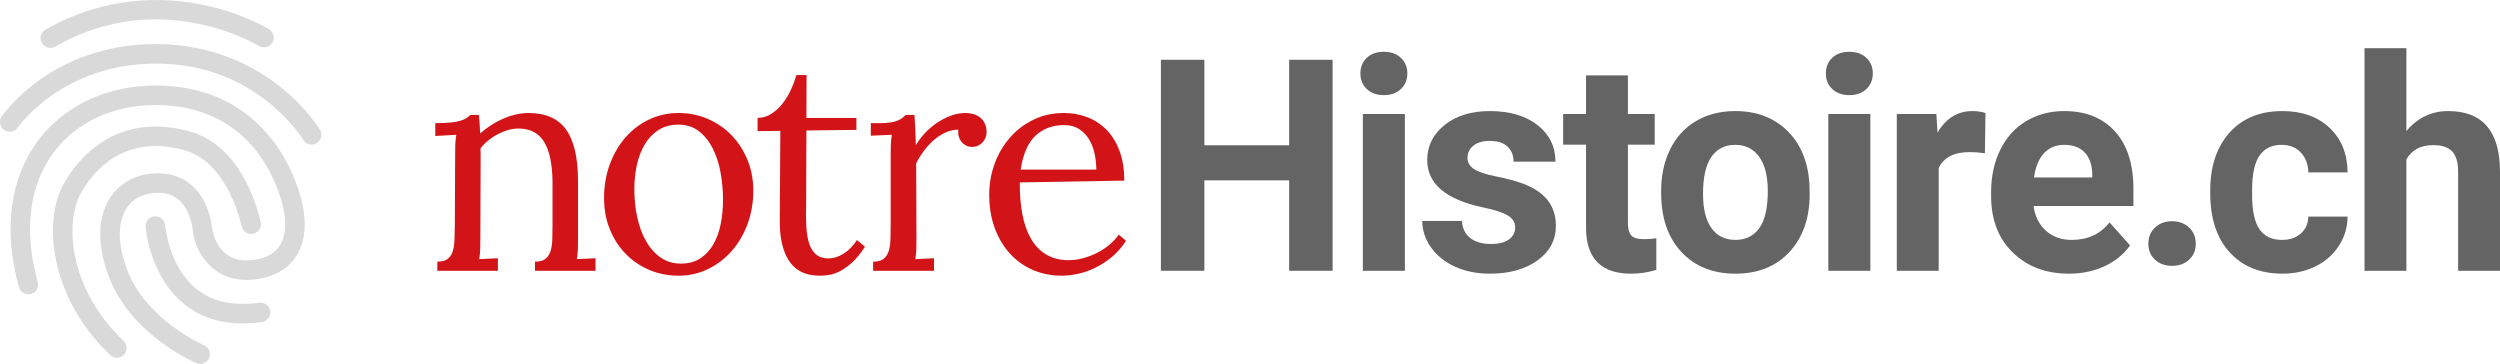
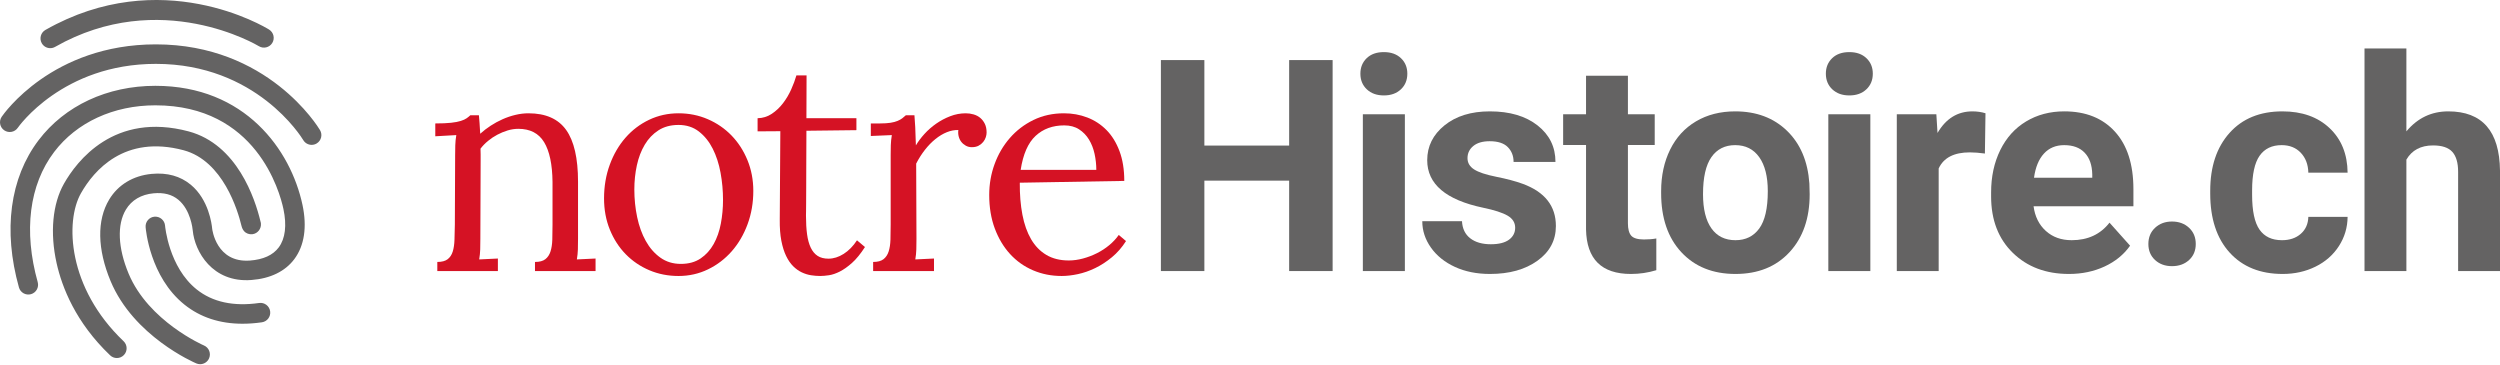
- <svg xmlns="http://www.w3.org/2000/svg" version="1.1" id="XMLID_1_" x="0px" y="0px" viewBox="0 0 1751.14 254.896" enable-background="new 0 0 1751.14 254.896" xml:space="preserve">
-   <g id="nh-brand">
+ <svg xmlns="http://www.w3.org/2000/svg" version="1.1" id="Calque_1" x="0px" y="0px" viewBox="0 0 538.389 78.431" enable-background="new 0 0 538.389 78.431" xml:space="preserve">
+   <g>
    <g>
+       <path fill="#D51224" d="M98.017,33.367c0-0.686,0.01-1.382,0.031-2.089c0.021-0.707,0.094-1.436,0.219-2.186l-4.525,0.257    v-2.764c1.393,0,2.527-0.048,3.401-0.145c0.874-0.096,1.576-0.23,2.107-0.402c0.53-0.171,0.941-0.358,1.232-0.562    c0.291-0.204,0.562-0.423,0.812-0.659h1.841c0.041,0.493,0.088,1.056,0.14,1.687c0.052,0.633,0.099,1.399,0.141,2.299    c0.686-0.622,1.44-1.2,2.262-1.736c0.822-0.536,1.68-1.002,2.575-1.398c0.894-0.397,1.815-0.708,2.762-0.932    c0.946-0.225,1.877-0.338,2.793-0.338c3.703,0,6.408,1.195,8.114,3.584c1.706,2.39,2.559,6.102,2.559,11.138v12.279    c0,0.879-0.011,1.655-0.031,2.33c-0.021,0.675-0.094,1.388-0.219,2.138l4.026-0.193v2.7h-13.045v-1.961    c0.978,0,1.721-0.198,2.232-0.595c0.509-0.396,0.878-0.948,1.107-1.655c0.229-0.707,0.359-1.553,0.391-2.539    c0.031-0.986,0.046-2.068,0.046-3.247v-9.193c-0.042-3.793-0.645-6.648-1.81-8.566s-3.017-2.877-5.555-2.877    c-0.77,0-1.54,0.118-2.309,0.353c-0.77,0.237-1.509,0.542-2.216,0.917s-1.373,0.819-1.997,1.334    c-0.624,0.514-1.165,1.071-1.623,1.671c0.021,0.386,0.031,0.799,0.031,1.238v1.334l-0.062,16.811c0,0.879-0.011,1.655-0.031,2.33    c-0.021,0.675-0.094,1.388-0.219,2.138l4.026-0.193v2.7h-13.045v-1.961c0.978,0,1.722-0.198,2.232-0.595    c0.509-0.396,0.874-0.948,1.092-1.655c0.219-0.707,0.343-1.553,0.374-2.539c0.032-0.986,0.058-2.068,0.079-3.247L98.017,33.367z    " />
+       <path fill="#D51224" d="M146.126,26.906c-1.685,0-3.126,0.387-4.322,1.159c-1.197,0.772-2.18,1.802-2.949,3.089    c-0.77,1.287-1.337,2.767-1.701,4.441c-0.364,1.673-0.546,3.41-0.546,5.213c0,2.038,0.203,4.022,0.608,5.952    c0.406,1.931,1.025,3.642,1.857,5.133c0.832,1.491,1.877,2.686,3.137,3.588c1.258,0.901,2.73,1.351,4.415,1.351    c1.685,0,3.105-0.391,4.26-1.174c1.155-0.783,2.091-1.818,2.809-3.106c0.718-1.286,1.233-2.756,1.545-4.408    c0.312-1.652,0.468-3.346,0.468-5.084c0-1.974-0.177-3.926-0.531-5.857c-0.354-1.93-0.916-3.657-1.685-5.18    c-0.77-1.523-1.763-2.757-2.98-3.701C149.294,27.378,147.832,26.906,146.126,26.906 M146.126,24.399    c2.247,0,4.348,0.423,6.304,1.27c1.955,0.847,3.656,2.014,5.102,3.504c1.446,1.489,2.591,3.257,3.433,5.303    c0.843,2.047,1.264,4.259,1.264,6.638c0,2.55-0.411,4.939-1.233,7.168c-0.822,2.229-1.956,4.168-3.401,5.818    c-1.447,1.65-3.152,2.952-5.118,3.905c-1.966,0.954-4.084,1.431-6.351,1.431c-2.247,0-4.343-0.413-6.288-1.238    c-1.946-0.825-3.641-1.977-5.087-3.455c-1.446-1.479-2.585-3.241-3.417-5.288c-0.833-2.046-1.249-4.291-1.249-6.734    c0-2.592,0.411-5.009,1.233-7.248c0.822-2.239,1.95-4.179,3.386-5.818c1.436-1.64,3.131-2.926,5.087-3.858    C141.746,24.865,143.858,24.399,146.126,24.399" />
+       <path fill="#D51224" d="M163.15,25.459c1.123-0.021,2.143-0.338,3.058-0.948c0.916-0.611,1.722-1.371,2.419-2.282    c0.697-0.911,1.284-1.902,1.763-2.974c0.478-1.071,0.853-2.078,1.124-3.021h2.184c0,1.757-0.005,3.396-0.015,4.918    c-0.011,1.522-0.016,2.957-0.016,4.307h10.766v2.572l-10.766,0.128c-0.021,2.85-0.031,5.283-0.031,7.297s-0.006,3.696-0.016,5.046    c-0.011,1.35-0.016,2.416-0.016,3.198c0,0.783-0.005,1.378-0.015,1.785c-0.011,0.407-0.016,0.669-0.016,0.787v0.209    c0,1.5,0.078,2.824,0.234,3.97c0.156,1.146,0.422,2.111,0.796,2.893c0.375,0.782,0.869,1.371,1.483,1.768    c0.613,0.396,1.388,0.594,2.324,0.594c1.103,0,2.195-0.342,3.277-1.028s2.039-1.661,2.871-2.925l1.717,1.446    c-0.937,1.457-1.868,2.599-2.793,3.423c-0.926,0.826-1.806,1.447-2.637,1.865c-0.833,0.417-1.608,0.68-2.325,0.787    c-0.718,0.107-1.348,0.161-1.888,0.161c-0.646,0-1.306-0.054-1.982-0.161s-1.342-0.316-1.997-0.627    c-0.656-0.31-1.27-0.75-1.842-1.318c-0.572-0.567-1.076-1.301-1.513-2.201c-0.437-0.9-0.78-1.993-1.03-3.279    s-0.364-2.807-0.343-4.564l0.125-19.03l-4.9,0.033V25.459z" />
+       <path fill="#D51224" d="M206.385,27.999c-0.811-0.021-1.634,0.134-2.465,0.466c-0.833,0.333-1.649,0.82-2.45,1.463    s-1.556,1.414-2.263,2.314c-0.707,0.9-1.342,1.897-1.903,2.989l0.062,16.169c0,0.879-0.011,1.655-0.031,2.33    c-0.021,0.675-0.094,1.388-0.219,2.138l4.026-0.193v2.7h-13.107v-1.961c0.978,0,1.721-0.198,2.231-0.595    c0.51-0.396,0.879-0.948,1.108-1.655c0.229-0.707,0.359-1.553,0.39-2.539c0.032-0.986,0.047-2.068,0.047-3.247v-15.043    c0-0.685,0.01-1.377,0.031-2.073c0.021-0.696,0.094-1.42,0.219-2.17l-4.525,0.193v-2.7h1.966c0.915,0,1.674-0.048,2.278-0.145    c0.603-0.096,1.108-0.23,1.514-0.402c0.405-0.171,0.743-0.358,1.014-0.562c0.27-0.203,0.53-0.423,0.78-0.659h1.841    c0.063,0.686,0.12,1.538,0.172,2.555c0.051,1.018,0.098,2.331,0.14,3.938c0.479-0.814,1.093-1.634,1.841-2.459    c0.749-0.825,1.592-1.564,2.528-2.218c0.936-0.653,1.945-1.189,3.027-1.607c1.082-0.418,2.195-0.627,3.34-0.627    c0.582,0,1.149,0.08,1.7,0.241c0.551,0.161,1.03,0.413,1.436,0.756c0.406,0.343,0.733,0.771,0.983,1.285    c0.25,0.515,0.374,1.136,0.374,1.865c0,0.3-0.057,0.632-0.171,0.996c-0.115,0.365-0.302,0.707-0.562,1.029    c-0.26,0.321-0.588,0.589-0.983,0.803c-0.395,0.215-0.885,0.322-1.467,0.322c-0.479,0-0.91-0.107-1.295-0.322    c-0.385-0.214-0.707-0.487-0.967-0.819c-0.261-0.332-0.448-0.718-0.562-1.158C206.347,28.958,206.322,28.492,206.385,27.999    " />
+       <path fill="#D51224" d="M229.2,27.003c-2.496,0-4.556,0.752-6.179,2.258c-1.623,1.506-2.695,3.946-3.214,7.32h16.29    c0-1.153-0.125-2.3-0.375-3.444c-0.249-1.142-0.65-2.167-1.201-3.075c-0.552-0.907-1.264-1.644-2.138-2.21    C231.508,27.286,230.447,27.003,229.2,27.003 M242.119,38.96l-22.501,0.386c-0.021,2.533,0.167,4.831,0.562,6.892    s1.019,3.822,1.873,5.281c0.852,1.461,1.95,2.588,3.292,3.382c1.342,0.795,2.949,1.192,4.822,1.192    c0.998,0,2.017-0.141,3.058-0.421c1.04-0.28,2.044-0.662,3.011-1.148c0.968-0.485,1.857-1.066,2.669-1.745    c0.811-0.679,1.487-1.407,2.028-2.183l1.56,1.318c-0.873,1.371-1.888,2.534-3.042,3.487c-1.155,0.954-2.352,1.731-3.589,2.331    c-1.238,0.6-2.481,1.034-3.729,1.302c-1.249,0.267-2.414,0.401-3.496,0.401c-2.205,0-4.259-0.407-6.163-1.221    c-1.904-0.814-3.553-1.982-4.946-3.504c-1.395-1.521-2.492-3.353-3.293-5.496c-0.801-2.143-1.201-4.554-1.201-7.233    c0-2.314,0.384-4.526,1.154-6.637c0.77-2.111,1.862-3.98,3.277-5.609c1.415-1.628,3.11-2.925,5.087-3.89    c1.976-0.964,4.171-1.446,6.585-1.446c1.768,0,3.437,0.3,5.008,0.9c1.571,0.6,2.95,1.5,4.135,2.7    c1.186,1.2,2.123,2.716,2.809,4.548C241.776,34.379,242.119,36.517,242.119,38.96" />
+     </g>
+     <polygon fill="#646363" points="286.987,58.374 277.625,58.374 277.625,38.901 259.368,38.901 259.368,58.374    250.006,58.374 250.006,12.937 259.368,12.937 259.368,31.349 277.625,31.349 277.625,12.937 286.987,12.937  " />
+     <g>
+       <path fill="#646363" d="M302.548,58.374h-9.05v-33.766h9.05V58.374z M292.967,15.87c0-1.352,0.452-2.465,1.358-3.339    c0.905-0.874,2.137-1.311,3.698-1.311c1.539,0,2.766,0.437,3.682,1.311c0.915,0.874,1.373,1.987,1.373,3.339    c0,1.373-0.463,2.497-1.388,3.37c-0.927,0.874-2.149,1.311-3.667,1.311c-1.519,0-2.742-0.437-3.667-1.311    C293.43,18.367,292.967,17.243,292.967,15.87" />
+       <path fill="#646363" d="M326.301,49.043c0-1.102-0.546-1.971-1.638-2.606c-1.093-0.634-2.846-1.201-5.259-1.701    c-8.031-1.685-12.046-5.096-12.046-10.236c0-2.995,1.243-5.497,3.729-7.505c2.486-2.008,5.737-3.011,9.753-3.011    c4.285,0,7.713,1.009,10.282,3.027c2.57,2.018,3.855,4.639,3.855,7.864h-9.019c0-1.29-0.417-2.356-1.249-3.199    c-0.832-0.842-2.132-1.264-3.901-1.264c-1.519,0-2.694,0.344-3.526,1.03c-0.832,0.687-1.248,1.56-1.248,2.622    c0,0.998,0.473,1.805,1.42,2.418c0.946,0.614,2.543,1.144,4.79,1.592c2.247,0.447,4.14,0.952,5.68,1.513    c4.764,1.748,7.146,4.775,7.146,9.082c0,3.079-1.321,5.57-3.963,7.474c-2.643,1.903-6.054,2.855-10.236,2.855    c-2.83,0-5.342-0.504-7.537-1.513c-2.195-1.009-3.916-2.393-5.165-4.151c-1.248-1.758-1.872-3.656-1.872-5.695h8.551    c0.083,1.602,0.676,2.829,1.779,3.682c1.102,0.854,2.579,1.28,4.431,1.28c1.727,0,3.032-0.328,3.917-0.983    C325.859,50.962,326.301,50.104,326.301,49.043" />
+       <path fill="#646363" d="M350.58,16.307v8.301h5.773v6.616h-5.773v16.852c0,1.249,0.239,2.143,0.718,2.684    c0.478,0.541,1.393,0.811,2.746,0.811c0.999,0,1.883-0.072,2.653-0.218v6.835c-1.769,0.54-3.589,0.811-5.462,0.811    c-6.324,0-9.549-3.194-9.674-9.581v-18.194h-4.931v-6.616h4.931v-8.301H350.58z" />
+       <path fill="#646363" d="M366.755,41.819c0,3.209,0.603,5.663,1.81,7.361c1.206,1.698,2.934,2.547,5.18,2.547    c2.185,0,3.891-0.839,5.118-2.516c1.228-1.677,1.842-4.36,1.842-8.048c0-3.146-0.614-5.584-1.842-7.314    c-1.227-1.729-2.954-2.594-5.18-2.594c-2.206,0-3.912,0.86-5.118,2.578C367.358,35.553,366.755,38.215,366.755,41.819     M357.736,41.179c0-3.349,0.645-6.335,1.935-8.957c1.29-2.621,3.146-4.65,5.57-6.085c2.424-1.436,5.238-2.153,8.442-2.153    c4.556,0,8.275,1.394,11.157,4.181c2.881,2.789,4.488,6.575,4.821,11.36l0.062,2.309c0,5.181-1.445,9.337-4.337,12.468    s-6.772,4.696-11.641,4.696c-4.868,0-8.753-1.56-11.656-4.681c-2.902-3.121-4.353-7.365-4.353-12.732V41.179z" />
+       <path fill="#646363" d="M402.79,58.374h-9.05v-33.766h9.05V58.374z M393.209,15.87c0-1.352,0.452-2.465,1.357-3.339    c0.905-0.874,2.138-1.311,3.699-1.311c1.539,0,2.766,0.437,3.682,1.311c0.915,0.874,1.373,1.987,1.373,3.339    c0,1.373-0.463,2.497-1.389,3.37c-0.925,0.874-2.148,1.311-3.666,1.311c-1.519,0-2.742-0.437-3.667-1.311    C393.672,18.367,393.209,17.243,393.209,15.87" />
+       <path fill="#646363" d="M427.46,33.065c-1.228-0.166-2.309-0.25-3.246-0.25c-3.412,0-5.648,1.155-6.709,3.464v22.095h-9.019    v-33.766h8.519l0.25,4.026c1.81-3.1,4.317-4.65,7.521-4.65c0.999,0,1.935,0.135,2.809,0.405L427.46,33.065z" />
+       <path fill="#646363" d="M444.526,31.256c-1.789,0-3.241,0.606-4.353,1.818c-1.114,1.212-1.826,2.947-2.138,5.203h12.545v-0.721    c-0.042-2.006-0.582-3.557-1.623-4.655C447.917,31.803,446.44,31.256,444.526,31.256 M445.556,58.998    c-4.952,0-8.983-1.518-12.093-4.556c-3.11-3.038-4.666-7.084-4.666-12.14v-0.874c0-3.391,0.656-6.423,1.966-9.097    c1.311-2.673,3.168-4.732,5.571-6.179c2.403-1.445,5.144-2.169,8.223-2.169c4.619,0,8.255,1.457,10.907,4.369    c2.653,2.914,3.979,7.043,3.979,12.39v3.682h-21.502c0.291,2.206,1.171,3.974,2.637,5.306c1.467,1.331,3.324,1.997,5.571,1.997    c3.474,0,6.189-1.259,8.145-3.776l4.431,4.962c-1.352,1.914-3.183,3.407-5.492,4.478    C450.923,58.462,448.365,58.998,445.556,58.998" />
+       <path fill="#646363" d="M462.664,52.543c0-1.436,0.484-2.6,1.451-3.495c0.967-0.894,2.179-1.342,3.636-1.342    c1.477,0,2.699,0.448,3.667,1.342c0.967,0.895,1.451,2.059,1.451,3.495c0,1.415-0.479,2.564-1.436,3.449    c-0.957,0.884-2.184,1.326-3.682,1.326c-1.478,0-2.695-0.442-3.651-1.326C463.142,55.107,462.664,53.958,462.664,52.543" />
+       <path fill="#646363" d="M491.433,51.727c1.664,0,3.016-0.457,4.057-1.373c1.04-0.915,1.581-2.133,1.623-3.651h8.457    c-0.021,2.288-0.645,4.384-1.873,6.288c-1.227,1.904-2.907,3.381-5.04,4.431c-2.132,1.051-4.489,1.576-7.068,1.576    c-4.827,0-8.634-1.534-11.422-4.603c-2.788-3.068-4.182-7.307-4.182-12.717v-0.593c0-5.201,1.384-9.351,4.151-12.451    s6.564-4.65,11.391-4.65c4.223,0,7.609,1.201,10.158,3.604c2.548,2.403,3.843,5.602,3.885,9.596h-8.457    c-0.042-1.756-0.583-3.184-1.623-4.282c-1.041-1.098-2.414-1.647-4.119-1.647c-2.102,0-3.688,0.766-4.76,2.297    c-1.071,1.532-1.607,4.017-1.607,7.454v0.938c0,3.48,0.531,5.981,1.592,7.501C487.657,50.967,489.269,51.727,491.433,51.727    " />
+       <path fill="#646363" d="M518.229,28.291c2.392-2.871,5.399-4.307,9.019-4.307c7.323,0,11.037,4.255,11.141,12.764v21.627h-9.019    v-21.377c0-1.935-0.416-3.365-1.248-4.291c-0.832-0.926-2.216-1.389-4.151-1.389c-2.642,0-4.556,1.02-5.742,3.059v23.998h-9.019    v-47.935h9.019V28.291z" />
      <g>
-         <path fill="#D21419" d="M318.806,108.323c0-2.231,0.033-4.495,0.101-6.795c0.068-2.3,0.306-4.671,0.712-7.11     l-14.718,0.836v-8.99c4.531,0,8.219-0.156,11.062-0.472c2.843-0.312,5.126-0.748,6.853-1.308     c1.724-0.556,3.061-1.164,4.007-1.828c0.947-0.663,1.828-1.376,2.641-2.143h5.988     c0.133,1.603,0.286,3.435,0.455,5.487c0.169,2.059,0.322,4.55,0.459,7.478     c2.231-2.023,4.684-3.903,7.357-5.646c2.674-1.743,5.464-3.259,8.375-4.547     c2.908-1.291,5.903-2.303,8.983-3.031c3.077-0.732,6.105-1.099,9.084-1.099     c12.044,0,20.842,3.887,26.391,11.657c5.549,7.774,8.323,19.847,8.323,36.227v39.938     c0,2.859-0.036,5.383-0.101,7.579c-0.068,2.196-0.306,4.514-0.712,6.954l13.095-0.628v8.782h-42.43v-6.378     c3.181,0,5.598-0.644,7.26-1.935c1.655-1.288,2.856-3.083,3.601-5.383c0.745-2.3,1.168-5.051,1.272-8.258     c0.101-3.207,0.15-6.726,0.15-10.561v-29.901c-0.137-12.337-2.098-21.623-5.887-27.861     c-3.789-6.238-9.813-9.358-18.068-9.358c-2.505,0-5.009,0.384-7.51,1.148c-2.505,0.771-4.908,1.763-7.208,2.983     c-2.3,1.22-4.466,2.664-6.495,4.339c-2.03,1.672-3.789,3.483-5.279,5.435     c0.068,1.256,0.101,2.599,0.101,4.027v4.339l-0.202,54.679c0,2.859-0.036,5.383-0.101,7.579     c-0.068,2.196-0.306,4.514-0.712,6.954l13.095-0.628v8.782h-42.43v-6.378c3.181,0,5.601-0.644,7.26-1.935     c1.655-1.288,2.843-3.083,3.552-5.383c0.712-2.3,1.116-5.051,1.216-8.258c0.104-3.207,0.189-6.726,0.257-10.561     L318.806,108.323z" />
-       </g>
-       <g>
-         <path fill="#D21419" d="M475.282,87.308c-5.481,0-10.168,1.259-14.058,3.77c-3.893,2.511-7.091,5.861-9.592,10.047     c-2.504,4.186-4.349,9-5.533,14.445c-1.184,5.441-1.776,11.091-1.776,16.956     c0,6.629,0.66,13.082,1.978,19.359c1.321,6.281,3.334,11.846,6.04,16.695     c2.706,4.85,6.105,8.736,10.203,11.67c4.092,2.931,8.88,4.394,14.36,4.394c5.481,0,10.099-1.272,13.856-3.818     c3.757-2.547,6.801-5.913,9.136-10.102c2.335-4.183,4.01-8.964,5.025-14.337     c1.015-5.373,1.522-10.883,1.522-16.536c0-6.42-0.576-12.77-1.727-19.05     c-1.151-6.277-2.979-11.895-5.481-16.848c-2.505-4.954-5.734-8.967-9.693-12.038S480.83,87.308,475.282,87.308      M475.282,79.154c7.309,0,14.142,1.376,20.504,4.131c6.359,2.755,11.891,6.551,16.595,11.397     c4.703,4.843,8.427,10.594,11.166,17.248c2.742,6.658,4.111,13.853,4.111,21.59     c0,8.294-1.337,16.064-4.01,23.314c-2.674,7.25-6.362,13.557-11.062,18.923     c-4.707,5.367-10.252,9.601-16.647,12.701c-6.395,3.103-13.283,4.654-20.657,4.654     c-7.309,0-14.126-1.343-20.452-4.027c-6.33-2.683-11.842-6.43-16.546-11.238     c-4.703-4.811-8.408-10.541-11.114-17.2c-2.709-6.655-4.062-13.957-4.062-21.903     c0-8.431,1.337-16.292,4.01-23.575c2.674-7.282,6.346-13.592,11.013-18.923     c4.671-5.334,10.184-9.517,16.546-12.548C461.035,80.669,467.905,79.154,475.282,79.154" />
-       </g>
-       <g>
-         <path fill="#D21419" d="M530.653,82.604c3.653-0.068,6.97-1.099,9.946-3.083c2.979-1.987,5.601-4.459,7.868-7.422     c2.267-2.963,4.176-6.186,5.734-9.673c1.555-3.483,2.774-6.759,3.656-9.826h7.104     c0,5.715-0.016,11.046-0.049,15.996c-0.036,4.95-0.052,9.618-0.052,14.009h35.017V90.97l-35.017,0.416     c-0.068,9.27-0.101,17.183-0.101,23.734c0,6.551-0.019,12.021-0.052,16.412     c-0.036,4.391-0.049,7.858-0.049,10.402c0,2.547-0.019,4.482-0.052,5.806c-0.036,1.324-0.052,2.176-0.052,2.56     v0.68c0,4.879,0.254,9.185,0.761,12.913c0.507,3.727,1.373,6.866,2.589,9.41     c1.22,2.543,2.826,4.459,4.824,5.75c1.994,1.288,4.514,1.932,7.559,1.932c3.587,0,7.139-1.112,10.659-3.344     c3.519-2.231,6.632-5.402,9.338-9.514l5.585,4.703c-3.048,4.739-6.076,8.453-9.084,11.133     c-3.012,2.687-5.874,4.707-8.577,6.066c-2.709,1.356-5.23,2.212-7.562,2.56     c-2.335,0.348-4.385,0.524-6.141,0.524c-2.101,0-4.248-0.176-6.447-0.524c-2.199-0.348-4.365-1.028-6.495-2.039     c-2.134-1.008-4.131-2.439-5.991-4.287c-1.861-1.844-3.5-4.232-4.921-7.159     c-1.421-2.927-2.537-6.482-3.35-10.665c-0.813-4.183-1.184-9.13-1.116-14.845l0.407-61.896l-15.938,0.107     V82.604z" />
-       </g>
-       <g>
-         <path fill="#D21419" d="M671.277,90.863c-2.638-0.068-5.315,0.436-8.018,1.516     c-2.709,1.083-5.364,2.667-7.969,4.758c-2.605,2.091-5.061,4.599-7.361,7.526     c-2.3,2.927-4.365,6.17-6.19,9.722l0.202,52.591c0,2.859-0.036,5.383-0.101,7.579     c-0.068,2.196-0.306,4.514-0.712,6.954l13.095-0.628v8.782h-42.631v-6.378c3.181,0,5.598-0.644,7.256-1.935     c1.659-1.288,2.859-3.083,3.604-5.383c0.745-2.3,1.168-5.051,1.269-8.258c0.104-3.207,0.153-6.726,0.153-10.561     v-48.928c0-2.228,0.033-4.479,0.101-6.743c0.068-2.264,0.306-4.619,0.712-7.058l-14.718,0.628v-8.782h6.394     c2.976,0,5.445-0.156,7.409-0.472c1.961-0.312,3.604-0.748,4.924-1.308c1.317-0.556,2.417-1.164,3.298-1.828     c0.878-0.66,1.724-1.376,2.537-2.143h5.988c0.205,2.231,0.39,5.002,0.559,8.31     c0.166,3.311,0.319,7.582,0.455,12.809c1.558-2.648,3.555-5.315,5.988-7.998c2.436-2.683,5.178-5.087,8.222-7.214     c3.044-2.124,6.326-3.867,9.845-5.227c3.519-1.36,7.139-2.039,10.864-2.039c1.893,0,3.737,0.26,5.529,0.784     c1.792,0.524,3.35,1.343,4.671,2.459c1.321,1.116,2.384,2.508,3.197,4.179     c0.813,1.675,1.216,3.695,1.216,6.066c0,0.976-0.185,2.056-0.556,3.24c-0.374,1.187-0.982,2.3-1.828,3.347     c-0.846,1.044-1.913,1.916-3.197,2.612c-1.285,0.699-2.878,1.047-4.771,1.047c-1.558,0-2.96-0.348-4.212-1.047     c-1.252-0.696-2.3-1.584-3.145-2.664c-0.849-1.08-1.457-2.335-1.828-3.767     C671.157,93.983,671.075,92.467,671.277,90.863" />
-       </g>
-       <g>
-         <path fill="#D21419" d="M745.484,87.624c-8.118,0-14.819,2.446-20.098,7.344s-8.766,12.835-10.454,23.809h52.984     c0-3.75-0.407-7.481-1.22-11.202c-0.81-3.714-2.114-7.048-3.906-10.002c-1.795-2.95-4.111-5.347-6.954-7.188     C752.994,88.545,749.543,87.624,745.484,87.624 M787.507,126.515l-73.186,1.256     c-0.068,8.239,0.543,15.713,1.828,22.417c1.285,6.704,3.314,12.431,6.092,17.177     c2.771,4.752,6.343,8.418,10.707,11c4.365,2.586,9.592,3.877,15.684,3.877c3.246,0,6.56-0.459,9.946-1.369     c3.383-0.911,6.648-2.153,9.793-3.734c3.148-1.577,6.04-3.467,8.681-5.676c2.638-2.208,4.837-4.576,6.596-7.1     l5.074,4.287c-2.84,4.459-6.141,8.242-9.894,11.342c-3.757,3.103-7.65,5.63-11.673,7.582     c-4.027,1.952-8.07,3.363-12.129,4.235c-4.062,0.868-7.852,1.304-11.371,1.304     c-7.172,0-13.853-1.324-20.046-3.971s-11.556-6.447-16.087-11.397c-4.537-4.947-8.105-10.906-10.711-17.876     c-2.605-6.97-3.906-14.812-3.906-23.526c0-7.526,1.249-14.721,3.753-21.587s6.056-12.945,10.659-18.244     c4.602-5.295,10.116-9.514,16.546-12.652c6.427-3.135,13.566-4.703,21.418-4.703     c5.75,0,11.179,0.976,16.289,2.927c5.11,1.952,9.595,4.879,13.449,8.782     c3.857,3.903,6.905,8.834,9.136,14.793C786.391,111.615,787.507,118.569,787.507,126.515" />
-       </g>
-     </g>
-     <g>
-       <polygon fill="#646464" points="933.441,189.663 902.99,189.663 902.99,126.326 843.608,126.326 843.608,189.663     813.158,189.663 813.158,41.873 843.608,41.873 843.608,101.759 902.99,101.759 902.99,41.873 933.441,41.873   " />
-     </g>
-     <g>
-       <g>
-         <path fill="#646464" d="M984.056,189.661h-29.436V79.835h29.436V189.661z M952.893,51.414     c0-4.397,1.47-8.018,4.417-10.86c2.943-2.843,6.951-4.264,12.028-4.264c5.006,0,8.996,1.421,11.976,4.264     c2.976,2.843,4.466,6.463,4.466,10.86c0,4.466-1.506,8.122-4.515,10.961c-3.015,2.843-6.99,4.264-11.927,4.264     c-4.941,0-8.918-1.421-11.927-4.264C954.399,59.536,952.893,55.88,952.893,51.414" />
-       </g>
-       <g>
-         <path fill="#646464" d="M1061.312,159.313c0-3.584-1.776-6.411-5.328-8.476c-3.555-2.062-9.257-3.906-17.105-5.533     c-26.121-5.481-39.18-16.575-39.18-33.293c0-9.741,4.043-17.879,12.129-24.41     c8.086-6.531,18.66-9.793,31.722-9.793c13.937,0,25.087,3.282,33.443,9.845     c8.359,6.564,12.539,15.089,12.539,25.578h-29.335c0-4.196-1.356-7.663-4.062-10.405     c-2.706-2.739-6.935-4.111-12.688-4.111c-4.941,0-8.762,1.119-11.469,3.35     c-2.706,2.235-4.059,5.074-4.059,8.528c0,3.246,1.539,5.871,4.619,7.865c3.077,1.997,8.271,3.721,15.58,5.178     c7.309,1.454,13.466,3.096,18.474,4.921c15.495,5.686,23.243,15.531,23.243,29.54     c0,10.015-4.297,18.117-12.89,24.31c-8.597,6.19-19.691,9.286-33.293,9.286c-9.205,0-17.375-1.639-24.515-4.921     c-7.139-3.282-12.737-7.783-16.799-13.501c-4.059-5.718-6.089-11.891-6.089-18.523h27.813     c0.27,5.211,2.199,9.201,5.786,11.976c3.584,2.778,8.388,4.163,14.412,4.163c5.617,0,9.862-1.067,12.74-3.197     C1059.874,165.554,1061.312,162.764,1061.312,159.313" />
-       </g>
-       <g>
-         <path fill="#646464" d="M1140.28,52.835v27h18.777v21.519h-18.777v54.812c0,4.062,0.777,6.97,2.335,8.73     c1.555,1.76,4.531,2.638,8.931,2.638c3.249,0,6.125-0.234,8.629-0.709v22.231     c-5.754,1.756-11.674,2.638-17.765,2.638c-20.569,0-31.059-10.389-31.465-31.163v-59.177h-16.038V79.834h16.038     V52.835H1140.28z" />
-       </g>
-       <g>
-         <path fill="#646464" d="M1192.892,135.816c0,10.438,1.961,18.419,5.887,23.942c3.922,5.523,9.543,8.284,16.848,8.284     c7.107,0,12.656-2.729,16.647-8.183c3.994-5.455,5.991-14.181,5.991-26.177c0-10.233-1.997-18.162-5.991-23.789     c-3.991-5.624-9.608-8.437-16.848-8.437c-7.175,0-12.724,2.797-16.647,8.385     C1194.853,115.435,1192.892,124.094,1192.892,135.816 M1163.557,133.734c0-10.893,2.098-20.605,6.294-29.133     c4.196-8.525,10.232-15.124,18.117-19.792c7.884-4.671,17.037-7.003,27.458-7.003     c14.819,0,26.915,4.534,36.289,13.599c9.371,9.071,14.598,21.386,15.681,36.949l0.202,7.51     c0,16.852-4.7,30.369-14.106,40.553c-9.406,10.184-22.026,15.274-37.863,15.274     c-15.833,0-28.47-5.074-37.912-15.225c-9.439-10.151-14.158-23.955-14.158-41.411V133.734z" />
-       </g>
-       <g>
-         <path fill="#646464" d="M1310.098,189.661h-29.436V79.835h29.436V189.661z M1278.936,51.414     c0-4.397,1.47-8.018,4.414-10.86c2.943-2.843,6.954-4.264,12.031-4.264c5.006,0,8.997,1.421,11.976,4.264     c2.976,2.843,4.466,6.463,4.466,10.86c0,4.466-1.506,8.122-4.518,10.961     c-3.009,2.843-6.987,4.264-11.924,4.264c-4.941,0-8.918-1.421-11.927-4.264     C1280.441,59.536,1278.936,55.88,1278.936,51.414" />
-       </g>
-       <g>
-         <path fill="#646464" d="M1390.336,107.342c-3.994-0.54-7.51-0.813-10.558-0.813     c-11.098,0-18.37,3.757-21.821,11.267v71.865h-29.335V79.835h27.712l0.81,13.095     c5.887-10.083,14.041-15.124,24.462-15.124c3.249,0,6.294,0.439,9.136,1.317L1390.336,107.342z" />
-       </g>
-       <g>
-         <path fill="#646464" d="M1445.844,101.457c-5.819,0-10.541,1.971-14.158,5.913c-3.623,3.942-5.939,9.585-6.954,16.923     h40.803v-2.345c-0.137-6.525-1.893-11.569-5.279-15.141C1456.874,103.239,1452.07,101.457,1445.844,101.457      M1449.195,191.692c-16.107,0-29.218-4.937-39.333-14.819c-10.115-9.881-15.176-23.041-15.176-39.486v-2.843     c0-11.029,2.134-20.891,6.394-29.588c4.264-8.694,10.304-15.391,18.12-20.098     c7.816-4.7,16.731-7.055,26.746-7.055c15.024,0,26.85,4.739,35.476,14.21     c8.629,9.478,12.942,22.908,12.942,40.299v11.976h-69.936c0.947,7.175,3.809,12.926,8.577,17.258     c4.771,4.329,10.812,6.495,18.12,6.495c11.299,0,20.13-4.095,26.492-12.282l14.415,16.139     c-4.401,6.225-10.356,11.082-17.866,14.565C1466.651,189.949,1458.331,191.692,1449.195,191.692" />
-       </g>
-       <g>
-         <path fill="#646464" d="M1504.841,170.695c0-4.671,1.574-8.457,4.719-11.368c3.145-2.908,7.087-4.365,11.826-4.365     c4.804,0,8.779,1.457,11.927,4.365c3.145,2.911,4.72,6.697,4.72,11.368c0,4.602-1.558,8.34-4.671,11.218     c-3.113,2.875-7.104,4.313-11.976,4.313c-4.807,0-8.766-1.438-11.875-4.313     C1506.396,179.035,1504.841,175.297,1504.841,170.695" />
-       </g>
-       <g>
-         <path fill="#646464" d="M1598.414,168.042c5.412,0,9.81-1.486,13.196-4.466c3.383-2.976,5.142-6.938,5.279-11.875     h27.507c-0.068,7.442-2.098,14.259-6.092,20.452c-3.991,6.193-9.455,10.997-16.393,14.412     c-6.935,3.418-14.598,5.126-22.989,5.126c-15.7,0-28.083-4.989-37.151-14.972     c-9.068-9.979-13.602-23.766-13.602-41.363v-1.929c0-16.916,4.502-30.415,13.501-40.498     c9-10.083,21.35-15.124,37.05-15.124c13.736,0,24.749,3.906,33.04,11.722     c8.287,7.816,12.499,18.221,12.636,31.212h-27.507c-0.137-5.712-1.896-10.356-5.279-13.928     c-3.386-3.571-7.852-5.357-13.397-5.357c-6.837,0-11.995,2.491-15.482,7.471     c-3.483,4.983-5.227,13.066-5.227,24.245v3.051c0,11.319,1.727,19.453,5.178,24.397     C1586.132,165.57,1591.375,168.042,1598.414,168.042" />
-       </g>
-       <g>
-         <path fill="#646464" d="M1685.568,91.813c7.78-9.338,17.56-14.009,29.335-14.009     c23.819,0,35.898,13.84,36.237,41.516v70.343h-29.335V120.133c0-6.294-1.353-10.945-4.059-13.957     c-2.709-3.012-7.208-4.518-13.502-4.518c-8.593,0-14.819,3.318-18.676,9.95v78.055h-29.335V33.752h29.335V91.813     z" />
-       </g>
-       <g>
-         <path fill="#D9D9D9" d="M140.183,254.896c-0.894,0-1.802-0.177-2.677-0.549c-1.788-0.763-43.983-19.124-60.047-57.675     c-9.32-22.369-9.672-42.644-0.991-57.09c6.237-10.379,16.822-16.767,29.805-17.987     c10.866-1.019,20.084,1.547,27.403,7.629c12.509,10.395,14.646,27.488,14.948,30.81     c0.022,0.237,2.837,24.052,26.461,22.266c9.323-0.7,16.097-3.789,20.133-9.181     c4.612-6.161,5.752-15.489,3.297-26.977c-2.591-12.119-19.094-72.577-89.707-72.577     c-29.297,0-55.139,11.917-70.898,32.696c-17.436,22.989-21.517,55.368-11.492,91.173     c1.018,3.633-1.103,7.402-4.735,8.419c-3.632,1.02-7.402-1.103-8.419-4.735     C2.059,161.099,6.946,124.48,27.026,98.006C45.391,73.792,75.2,59.904,108.809,59.904     c31.61,0,57.422,10.732,76.72,31.898c18.084,19.835,24.448,42.612,26.345,51.485     c3.304,15.461,1.326,28.607-5.721,38.02c-6.414,8.567-16.803,13.621-30.045,14.617     c-27.441,2.05-39.768-20.16-41.089-34.651c-0.132-1.46-1.539-14.447-10.074-21.54     c-4.488-3.729-10.176-5.218-17.395-4.535c-8.672,0.815-15.372,4.765-19.373,11.423     c-6.295,10.476-5.606,26.804,1.892,44.799c13.949,33.476,52.41,50.197,52.797,50.362     c3.47,1.48,5.083,5.493,3.603,8.963C145.362,253.34,142.837,254.896,140.183,254.896z M81.867,250.585     c-1.692,0-3.387-0.624-4.709-1.883c-24.227-23.066-33.77-47.834-37.508-64.549     c-4.75-21.241-2.871-41.547,5.159-55.71c8.87-15.645,35.136-50.533,87.38-36.596     c33.928,9.141,46.424,47.018,50.225,62.893c0.185,0.531,0.307,1.094,0.356,1.681     c0.299,3.56-2.195,6.829-5.722,7.396c-0.642,0.105-6.314,0.814-7.917-5.885     c-2.519-10.527-12.884-45.454-40.48-52.889c-41.47-11.06-62.886,14.135-71.959,30.138     c-11.162,19.689-9.382,66.241,29.885,103.627c2.732,2.602,2.838,6.925,0.237,9.657     C85.472,249.875,83.671,250.585,81.867,250.585z M169.885,226.556c-15.942,0-29.595-4.489-40.712-13.413     c-24.258-19.471-27.067-52.837-27.175-54.248c-0.287-3.761,2.529-7.043,6.29-7.33     c3.756-0.286,7.037,2.523,7.33,6.279c0.035,0.423,2.591,29.046,22.177,44.703     c11.075,8.852,25.781,12.045,43.708,9.482c3.729-0.534,7.194,2.061,7.728,5.796     c0.534,3.734-2.062,7.194-5.796,7.728C178.751,226.222,174.233,226.556,169.885,226.556z M218.292,101.268     c-2.329,0-4.598-1.191-5.875-3.337c-0.073-0.123-8.282-13.607-25.121-26.858     c-22.375-17.608-48.655-26.537-78.107-26.537c-65.464,0-96.409,44.3-96.713,44.747     c-2.124,3.117-6.373,3.923-9.491,1.798c-3.118-2.124-3.922-6.373-1.798-9.491     c1.411-2.071,35.394-50.716,108.002-50.716c40.878,0,69.897,16.231,87.043,29.848     c18.625,14.791,27.553,29.597,27.924,30.22c1.93,3.241,0.866,7.434-2.375,9.363     C220.685,100.958,219.481,101.268,218.292,101.268z M35.2,33.533c-2.376,0-4.684-1.241-5.943-3.454     c-1.866-3.278-0.72-7.449,2.559-9.315C74.122-3.308,114.409-2.133,140.757,3.091     c28.518,5.654,46.962,16.947,47.734,17.424c3.207,1.987,4.195,6.198,2.208,9.404     c-1.986,3.203-6.192,4.193-9.396,2.213c-0.201-0.123-17.509-10.639-43.72-15.743     c-34.833-6.784-68.144-1.316-99.012,16.249C37.505,33.245,36.345,33.533,35.2,33.533z" />
+         <path fill="#646363" d="M43.099,78.431c-0.275,0-0.554-0.055-0.823-0.169c-0.55-0.234-13.523-5.88-18.462-17.733     c-2.866-6.878-2.974-13.111-0.304-17.553c1.917-3.19,5.172-5.154,9.164-5.529     c3.338-0.311,6.174,0.475,8.425,2.346c3.846,3.195,4.503,8.451,4.596,9.473c0.006,0.072,0.858,7.39,8.136,6.846     c2.866-0.216,4.949-1.165,6.189-2.823c1.418-1.893,1.769-4.763,1.014-8.295     c-0.796-3.726-5.87-22.313-27.58-22.313c-9.007,0-16.952,3.664-21.798,10.052     C6.295,39.801,5.04,49.756,8.123,60.764c0.312,1.117-0.339,2.276-1.456,2.589     c-1.12,0.311-2.276-0.339-2.589-1.456C0.633,49.593,2.135,38.334,8.309,30.195     c5.646-7.444,14.811-11.714,25.144-11.714c19.343,0,29.159,13.81,31.688,25.635     c1.016,4.754,0.408,8.796-1.759,11.69c-1.972,2.634-5.166,4.188-9.237,4.493     c-8.437,0.65-12.226-6.197-12.633-10.653c-0.041-0.449-0.473-4.441-3.097-6.622     c-1.38-1.147-3.127-1.601-5.348-1.395c-2.667,0.251-4.726,1.465-5.957,3.512     c-1.936,3.221-1.724,8.241,0.582,13.773c4.289,10.292,16.114,15.434,16.232,15.484     c1.067,0.455,1.563,1.688,1.108,2.756C44.692,77.953,43.915,78.431,43.099,78.431z M25.17,77.105     c-0.52,0-1.041-0.191-1.448-0.579C16.274,69.434,13.34,61.82,12.191,56.68c-1.46-6.53-0.883-12.772,1.585-17.127     c2.728-4.81,10.806-15.534,26.865-11.252C51.073,31.112,54.915,42.757,56.083,47.638     c0.057,0.163,0.095,0.336,0.11,0.517c0.092,1.095-0.675,2.1-1.76,2.273     c-0.195,0.031-1.941,0.251-2.434-1.81c-0.775-3.236-3.961-13.975-12.446-16.26     c-12.748-3.4-19.334,4.346-22.124,9.266c-3.431,6.053-2.884,20.365,9.188,31.86     c0.84,0.8,0.873,2.129,0.073,2.969C26.278,76.887,25.724,77.105,25.17,77.105z M52.231,69.718     c-4.902,0-9.099-1.381-12.517-4.124c-7.458-5.986-8.322-16.245-8.355-16.679c-0.088-1.157,0.777-2.166,1.934-2.254     c1.147-0.081,2.163,0.775,2.253,1.931c0.011,0.131,0.797,8.931,6.818,13.744     c3.405,2.721,7.927,3.702,13.438,2.915c1.15-0.168,2.212,0.634,2.376,1.782c0.164,1.149-0.634,2.212-1.782,2.376     C54.958,69.615,53.568,69.718,52.231,69.718z M67.115,31.197c-0.716,0.001-1.414-0.366-1.806-1.026     c-0.401-0.666-10.117-16.416-31.738-16.416c-20.127,0-29.641,13.62-29.735,13.758     c-0.653,0.958-1.961,1.205-2.918,0.553c-0.959-0.653-1.206-1.96-0.553-2.918     C0.798,24.511,11.247,9.555,33.571,9.555c24.075,0,34.898,17.714,35.346,18.468     c0.594,0.997,0.267,2.285-0.73,2.878C67.85,31.102,67.48,31.197,67.115,31.197z M10.822,10.373     c-0.731,0-1.44-0.382-1.827-1.062C8.422,8.303,8.774,7.021,9.782,6.447C34.671-7.717,57.012,5.788,57.951,6.37     c0.986,0.611,1.29,1.905,0.679,2.891c-0.61,0.985-1.904,1.29-2.889,0.681     C55.522,9.807,34.524-2.801,11.859,10.098C11.531,10.284,11.175,10.373,10.822,10.373z" />
      </g>
    </g>
  </g>
</svg>
